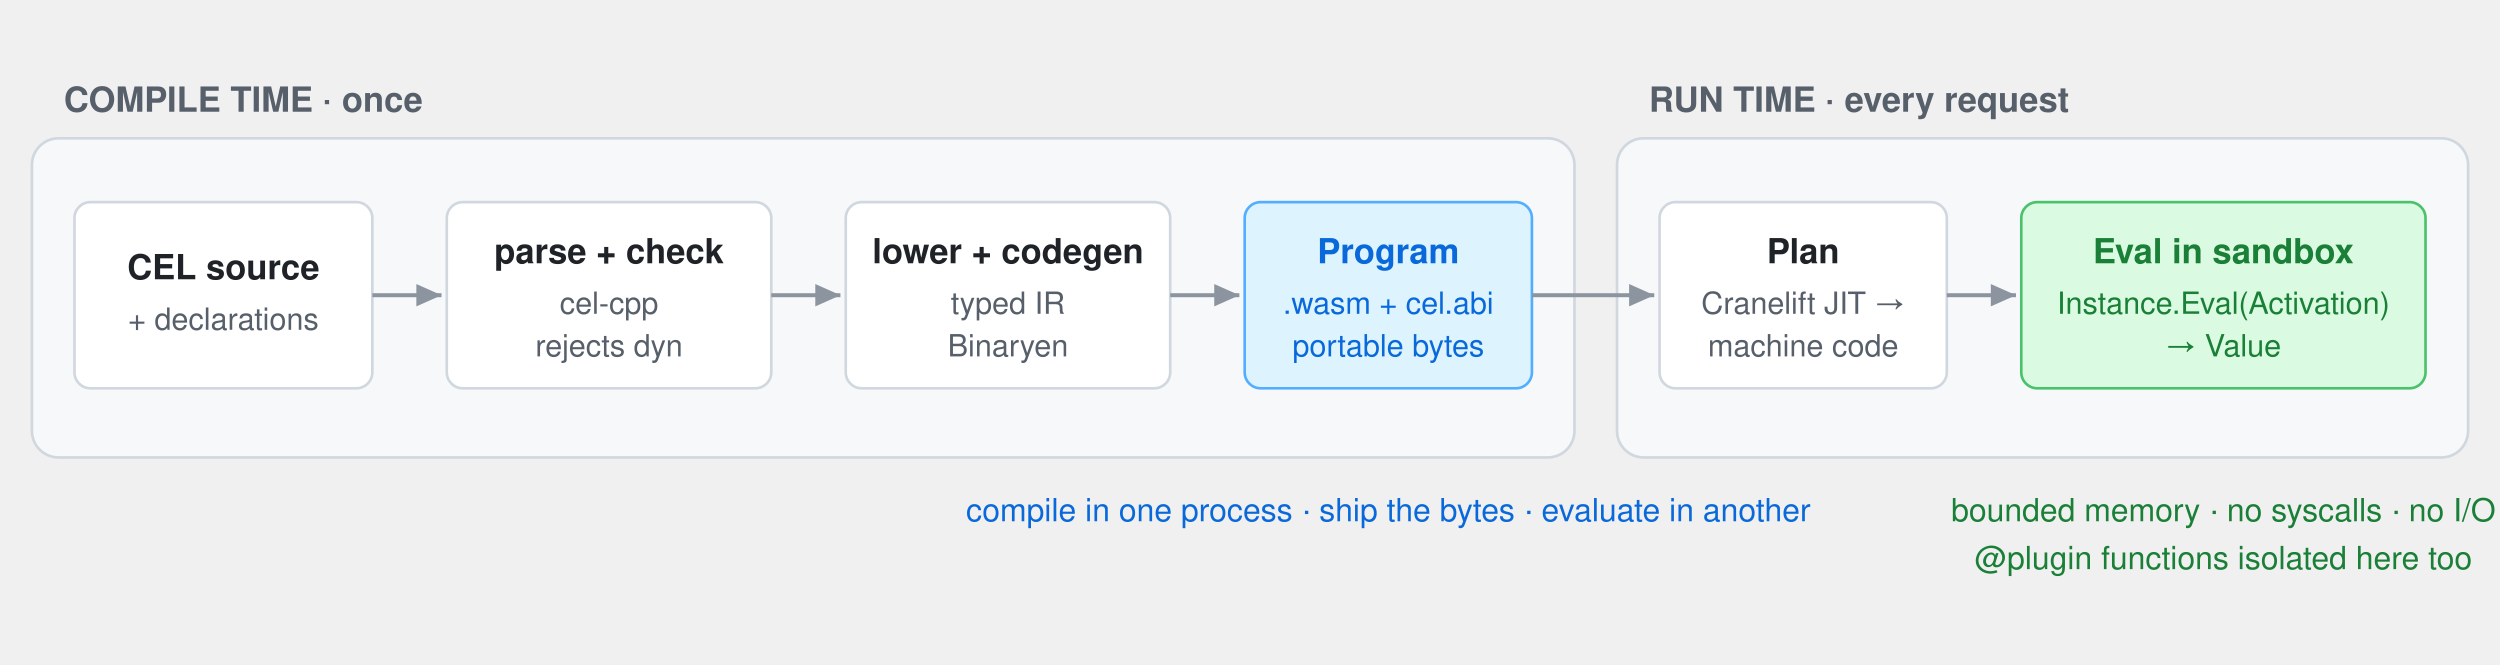
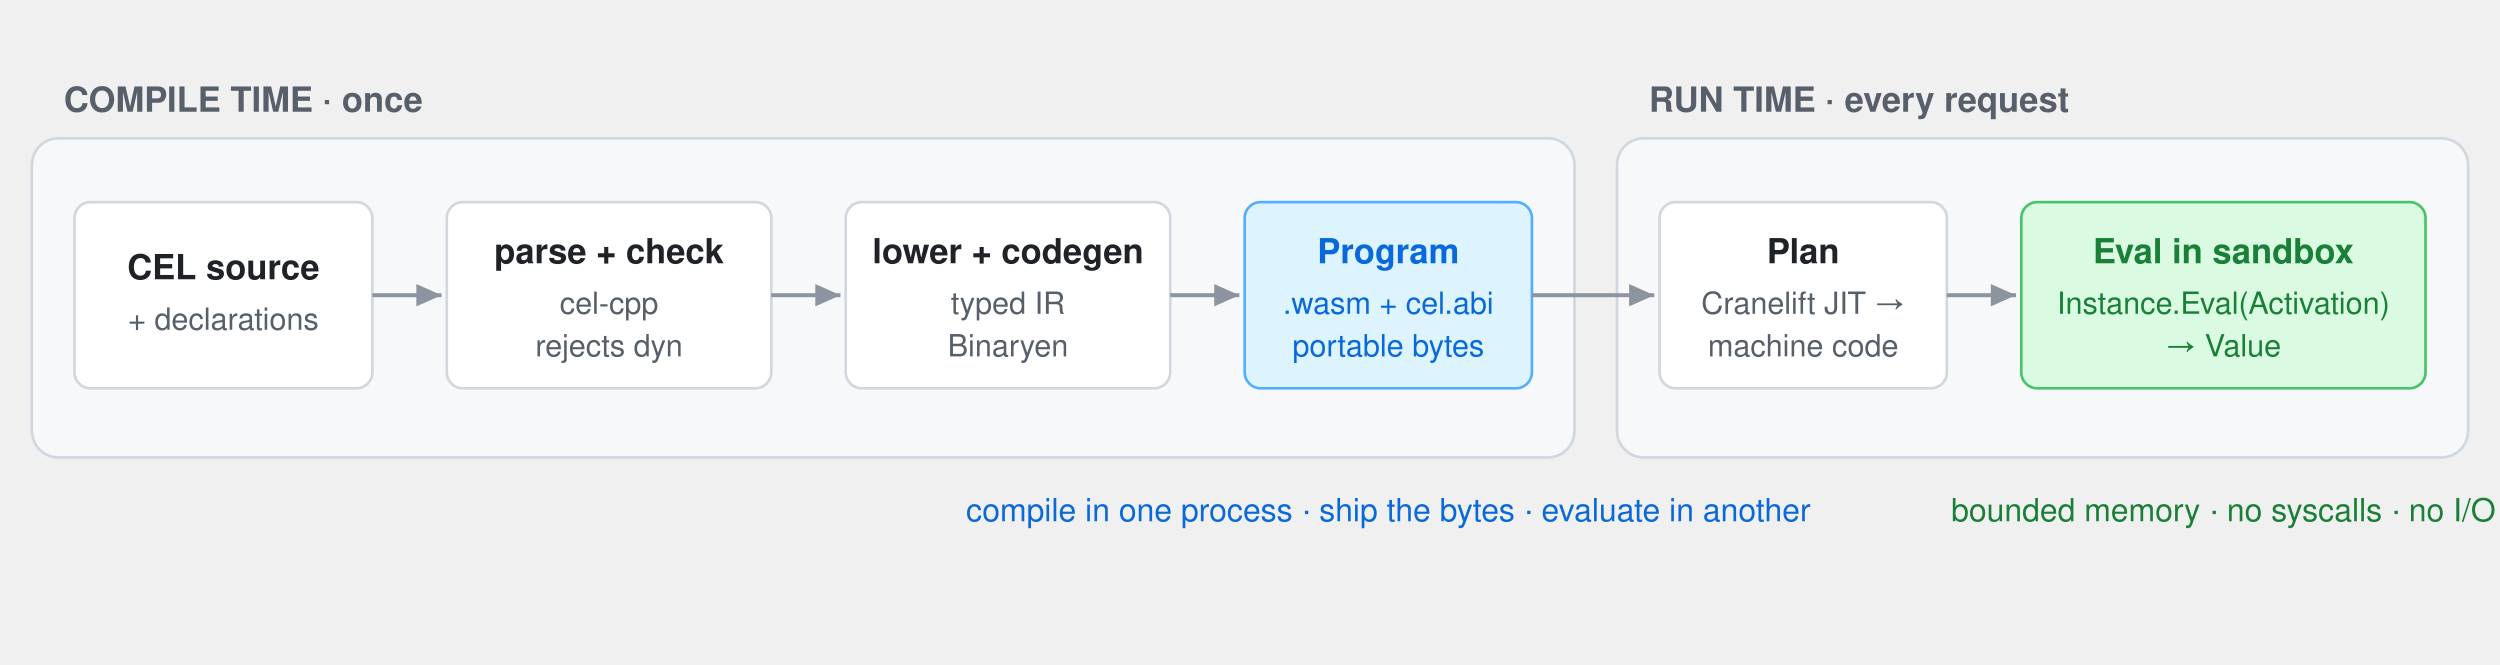
<svg xmlns="http://www.w3.org/2000/svg" width="940" height="250" viewBox="0 0 940 250" font-family="system-ui, -apple-system, 'Segoe UI', Helvetica, Arial, sans-serif">
  <defs>
    <marker id="arr" viewBox="0 0 10 10" refX="9" refY="5" markerWidth="7" markerHeight="7" orient="auto-start-reverse">
      <path d="M 0 1 L 9 5 L 0 9 z" fill="#8c959f" />
    </marker>
  </defs>
  <rect x="12" y="52" width="580" height="120" rx="10" fill="#f6f8fa" stroke="#d0d7de" />
  <rect x="608" y="52" width="320" height="120" rx="10" fill="#f6f8fa" stroke="#d0d7de" />
  <text x="24" y="42" font-size="13" font-weight="600" fill="#57606a">COMPILE TIME · once</text>
  <text x="620" y="42" font-size="13" font-weight="600" fill="#57606a">RUN TIME · every request</text>
  <g font-size="13">
    <rect x="28" y="76" width="112" height="70" rx="6" fill="#ffffff" stroke="#d0d7de" />
    <text x="84" y="105" text-anchor="middle" font-weight="600" fill="#1f2328">CEL source</text>
    <text x="84" y="124" text-anchor="middle" font-size="11.5" fill="#57606a">+ declarations</text>
    <rect x="168" y="76" width="122" height="70" rx="6" fill="#ffffff" stroke="#d0d7de" />
    <text x="229" y="99" text-anchor="middle" font-weight="600" fill="#1f2328">parse + check</text>
    <text x="229" y="118" text-anchor="middle" font-size="11.5" fill="#57606a">cel-cpp</text>
    <text x="229" y="134" text-anchor="middle" font-size="11.5" fill="#57606a">rejects dyn</text>
    <rect x="318" y="76" width="122" height="70" rx="6" fill="#ffffff" stroke="#d0d7de" />
    <text x="379" y="99" text-anchor="middle" font-weight="600" fill="#1f2328">lower + codegen</text>
    <text x="379" y="118" text-anchor="middle" font-size="11.5" fill="#57606a">typed IR</text>
    <text x="379" y="134" text-anchor="middle" font-size="11.5" fill="#57606a">Binaryen</text>
    <rect x="468" y="76" width="108" height="70" rx="6" fill="#ddf4ff" stroke="#54aeff" />
    <text x="522" y="99" text-anchor="middle" font-weight="600" fill="#0969da">Program</text>
    <text x="522" y="118" text-anchor="middle" font-size="11.5" fill="#0969da">.wasm + cel.abi</text>
    <text x="522" y="134" text-anchor="middle" font-size="11.5" fill="#0969da">portable bytes</text>
    <rect x="624" y="76" width="108" height="70" rx="6" fill="#ffffff" stroke="#d0d7de" />
    <text x="678" y="99" text-anchor="middle" font-weight="600" fill="#1f2328">Plan</text>
    <text x="678" y="118" text-anchor="middle" font-size="11.5" fill="#57606a">Cranelift JIT →</text>
    <text x="678" y="134" text-anchor="middle" font-size="11.5" fill="#57606a">machine code</text>
    <rect x="760" y="76" width="152" height="70" rx="6" fill="#dafbe1" stroke="#4ac26b" />
    <text x="836" y="99" text-anchor="middle" font-weight="600" fill="#1a7f37">Eval in sandbox</text>
    <text x="836" y="118" text-anchor="middle" font-size="11.5" fill="#1a7f37">Instance.Eval(Activation)</text>
    <text x="836" y="134" text-anchor="middle" font-size="11.5" fill="#1a7f37">→ Value</text>
  </g>
  <g stroke="#8c959f" stroke-width="1.5" marker-end="url(#arr)">
    <line x1="140" y1="111" x2="166" y2="111" />
    <line x1="290" y1="111" x2="316" y2="111" />
    <line x1="440" y1="111" x2="466" y2="111" />
    <line x1="576" y1="111" x2="622" y2="111" />
    <line x1="732" y1="111" x2="758" y2="111" />
  </g>
  <text x="522" y="196" text-anchor="middle" font-size="12" fill="#0969da">compile in one process · ship the bytes · evaluate in another</text>
  <text x="836" y="196" text-anchor="middle" font-size="12" fill="#1a7f37">bounded memory · no syscalls · no I/O</text>
-   <text x="836" y="214" text-anchor="middle" font-size="12" fill="#1a7f37">@plugin functions isolated here too</text>
</svg>
